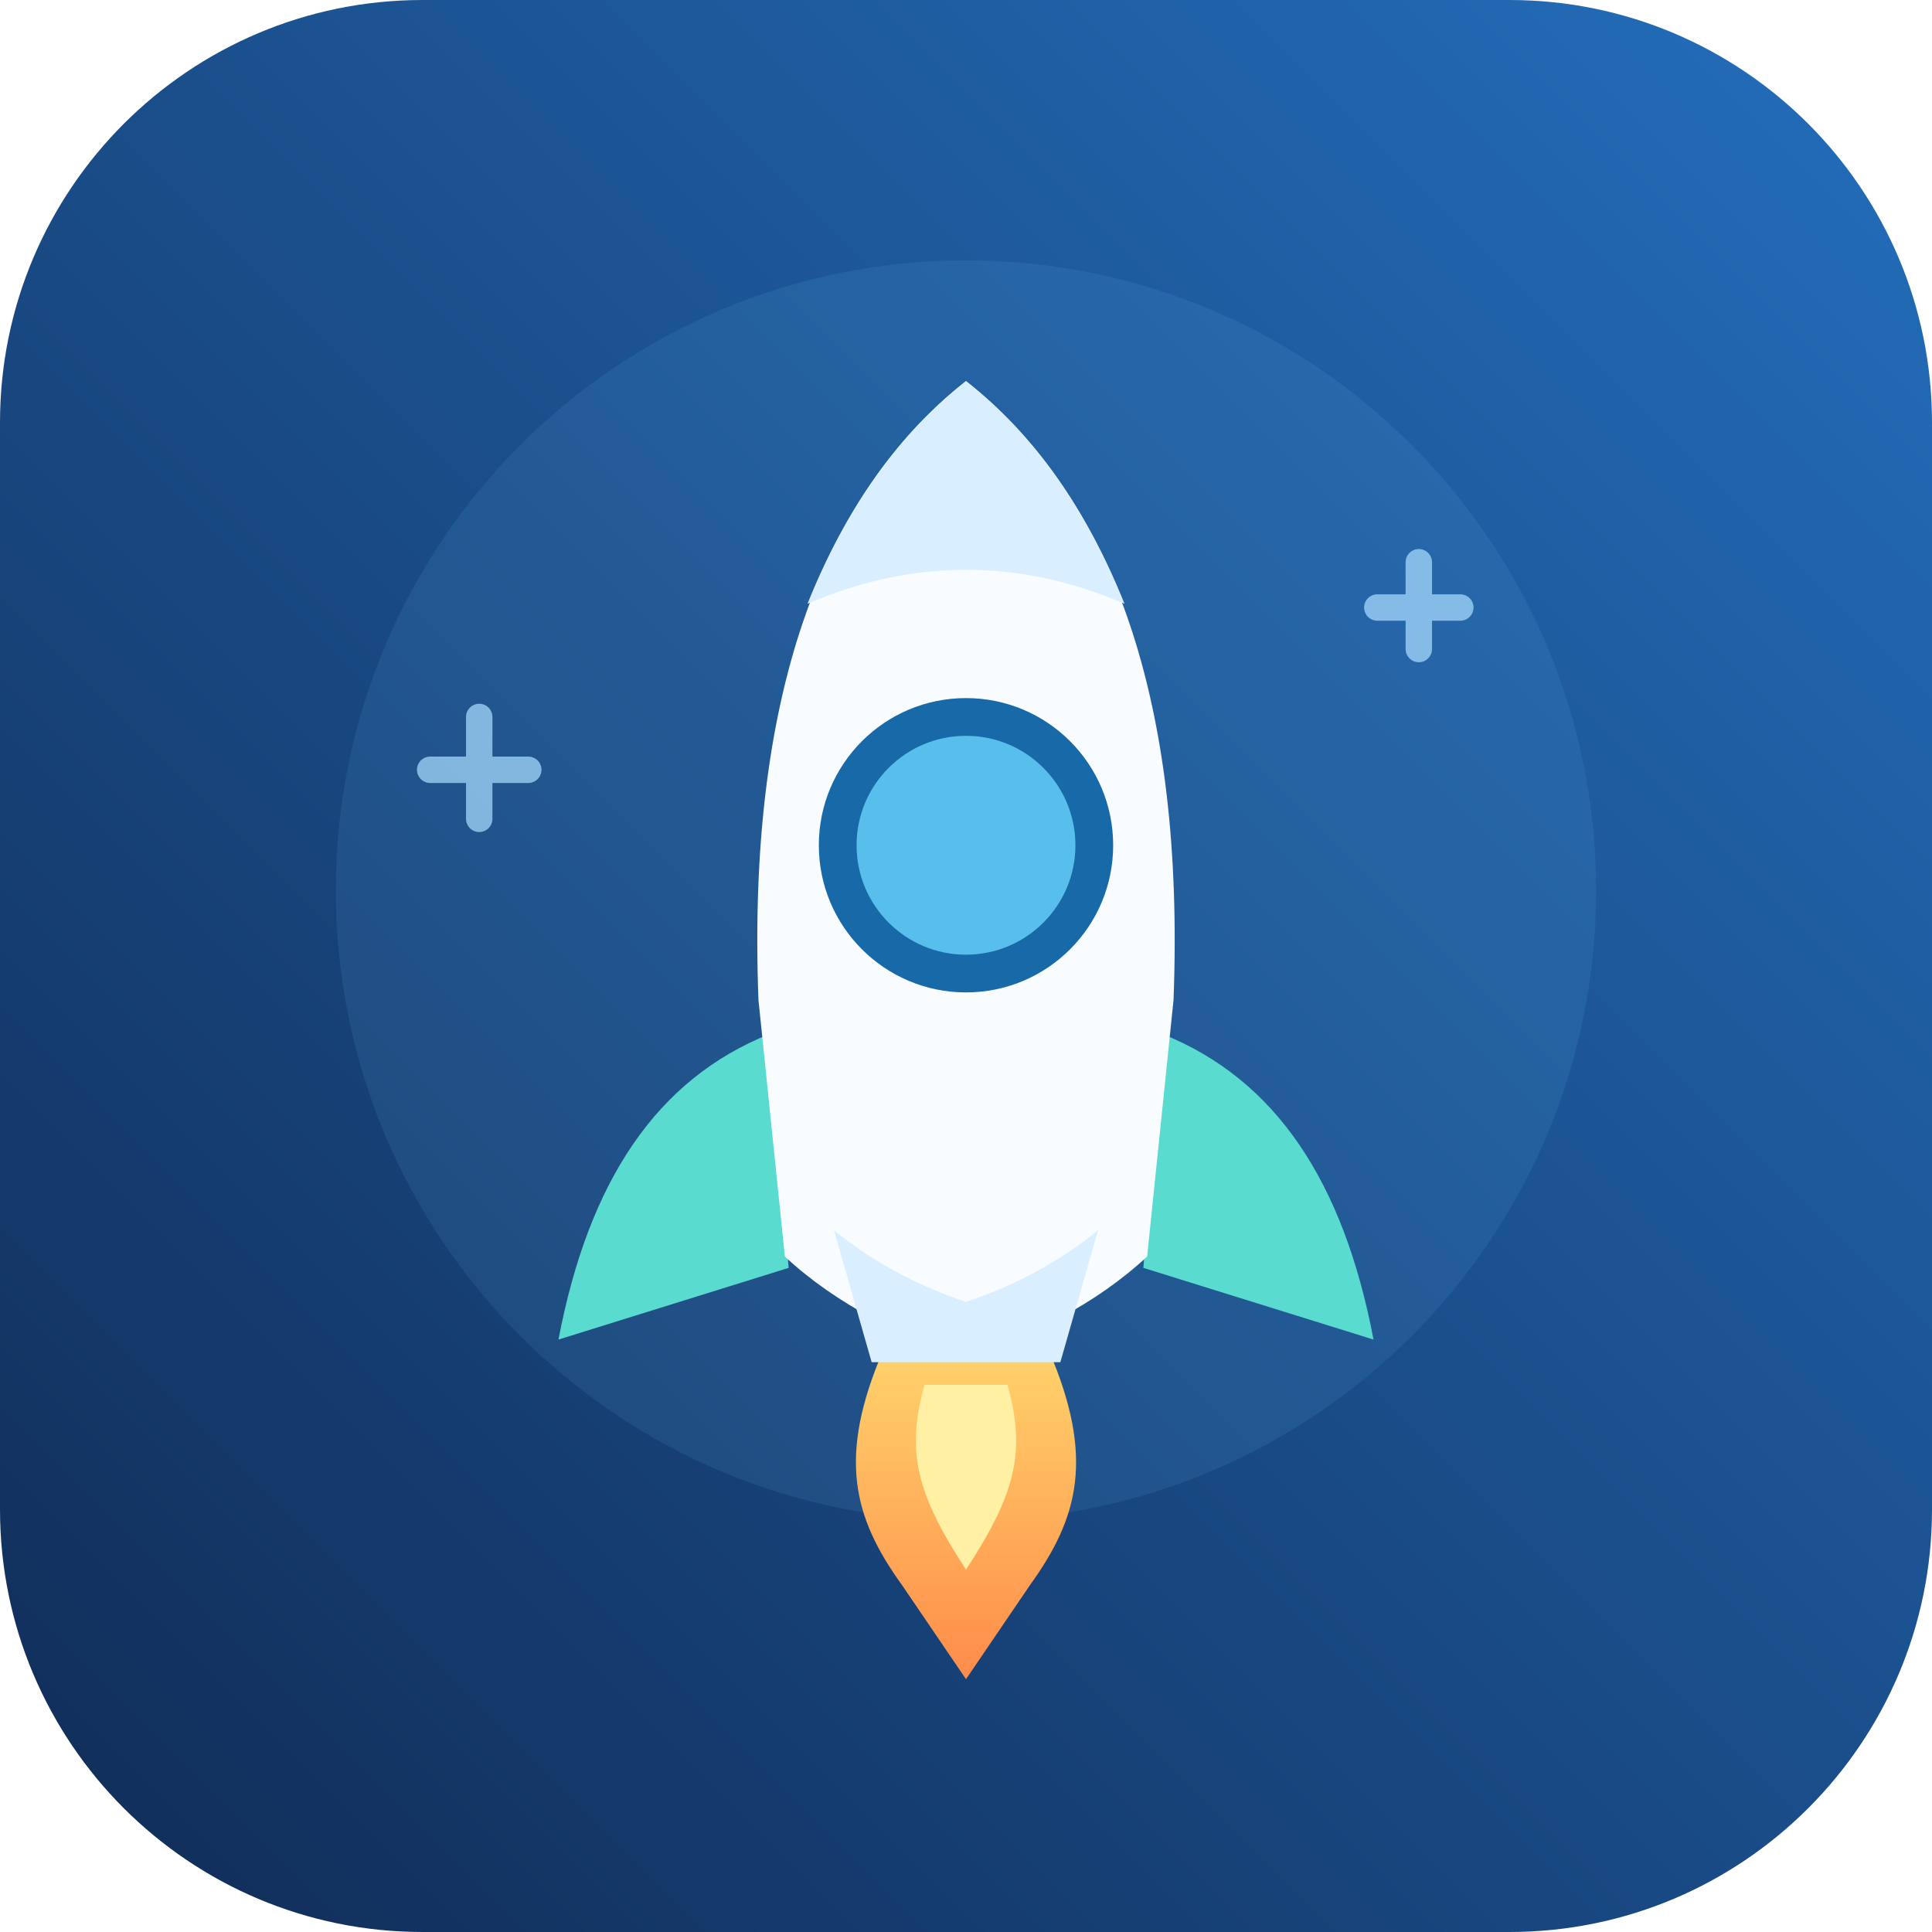
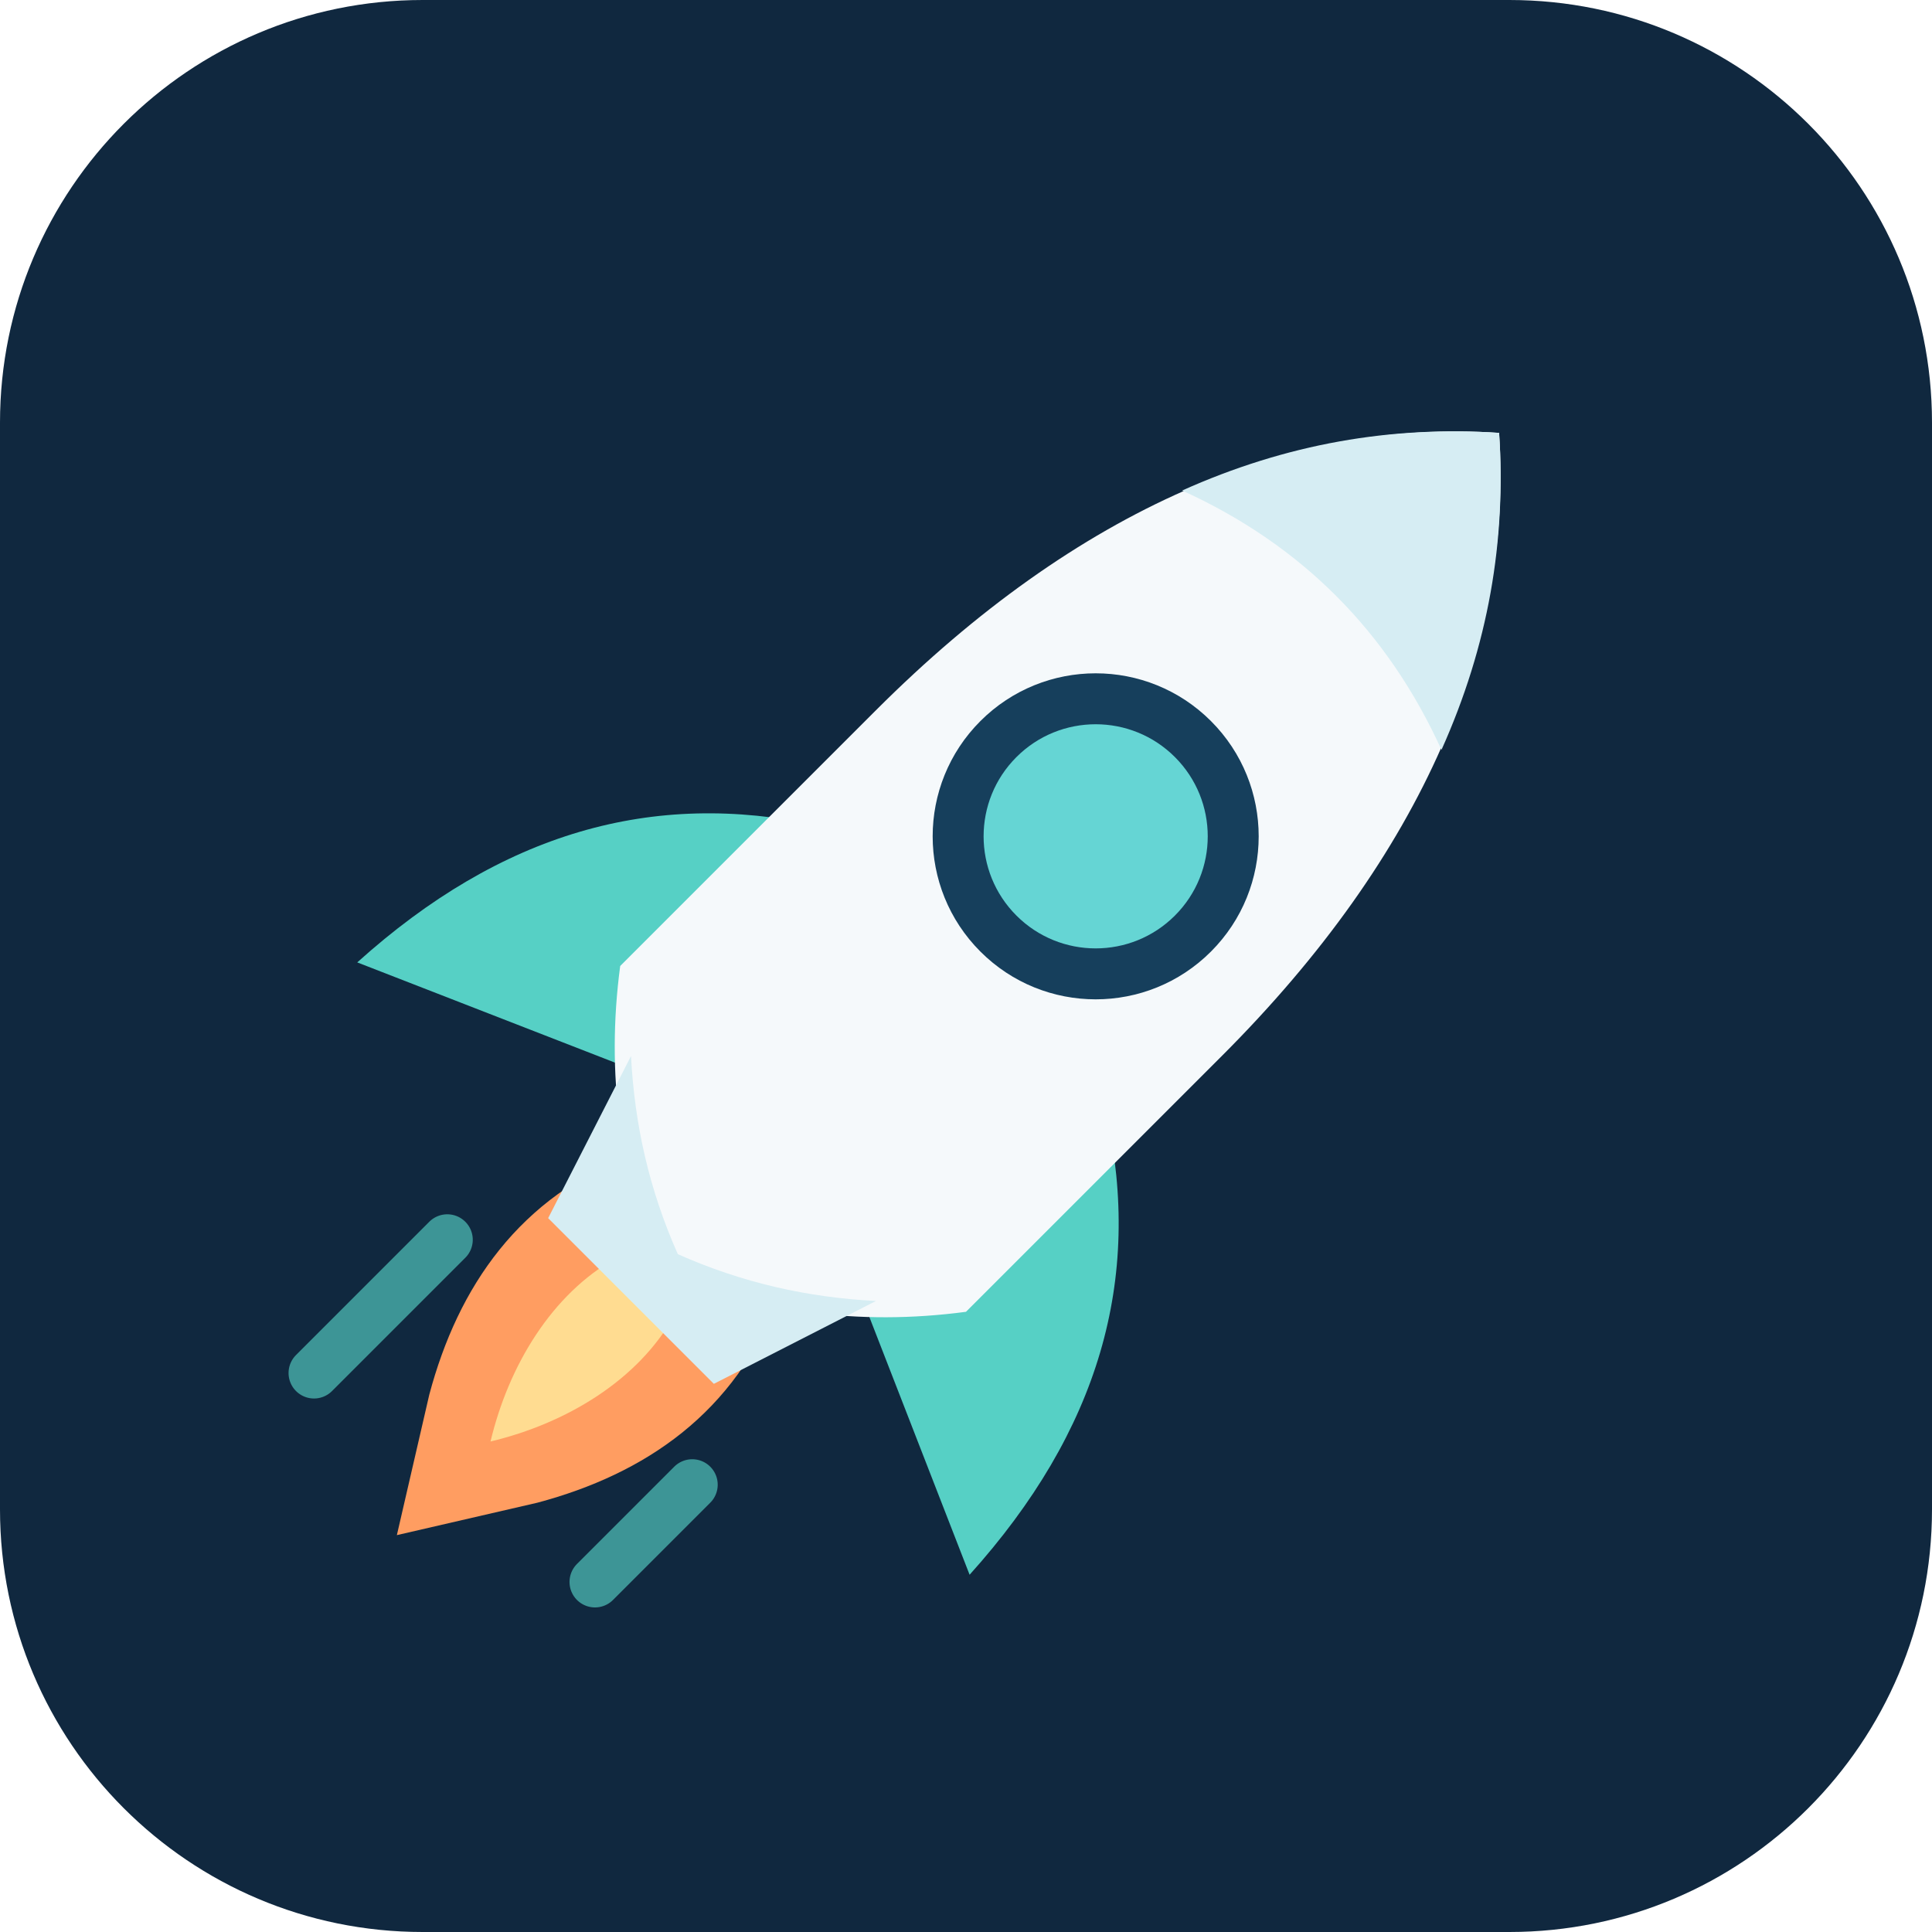
- <svg xmlns="http://www.w3.org/2000/svg" viewBox="0 0 512 512" width="512" height="512" role="img" aria-label="起飞的小火箭">
-   <defs>
-     <linearGradient id="sky" x1="0" y1="1" x2="1" y2="0">
-       <stop offset="0" stop-color="#102b55" />
-       <stop offset="1" stop-color="#246fbd" />
-     </linearGradient>
-     <linearGradient id="flame" x1="0" y1="1" x2="0" y2="0">
-       <stop offset="0" stop-color="#ff8b4a" />
-       <stop offset="1" stop-color="#ffd36b" />
-     </linearGradient>
-   </defs>
-   <rect width="512" height="512" rx="112" fill="url(#sky)" />
-   <circle cx="256" cy="236" r="167" fill="#70c9ff" opacity=".10" />
-   <path d="M127 190v27m-13-13h26M376 149v23m-11-11h22" fill="none" stroke="#a9dcff" stroke-linecap="round" stroke-width="7" opacity=".72" />
-   <path d="M204 274c-30 12-48 39-56 81l61-19zM308 274c30 12 48 39 56 81l-61-19z" fill="#5adbd0" />
-   <path d="M234 358c-12 28-8 44 5 62l17 25 17-25c13-18 17-34 5-62z" fill="url(#flame)" />
-   <path d="M245 367c-5 18-2 29 11 49 13-20 16-31 11-49z" fill="#fff0a4" />
-   <path d="M256 101c-39 31-58 85-55 164l7 68c14 13 31 21 48 27 17-6 34-14 48-27l7-68c3-79-16-133-55-164z" fill="#f8fcff" />
-   <path d="M256 101c-18 14-32 34-42 59 14-6 28-9 42-9s28 3 42 9c-10-25-24-45-42-59z" fill="#d9efff" />
-   <circle cx="256" cy="224" r="39" fill="#1769a8" />
-   <circle cx="256" cy="224" r="29" fill="#58bfed" />
-   <path d="M221 326c11 9 23 15 35 19 12-4 24-10 35-19l-10 35h-50z" fill="#d9efff" />
+ <svg xmlns="http://www.w3.org/2000/svg" viewBox="0 0 512 512" width="512" height="512" role="img" aria-label="斜向起飞的火箭">
+   <rect width="512" height="512" rx="112" fill="#10283f" />
+   <g transform="translate(256 256) scale(1.35) rotate(45) translate(-256 -256)">
+     <path d="M222 366v37m68-37v27" fill="none" stroke="#55cfc4" stroke-width="10" stroke-linecap="round" opacity=".65" />
+     <path d="M236 328c-10 22-6 43 5 62l15 24 15-24c11-19 15-40 5-62z" fill="#ff9d61" />
+     <path d="M248 345c-4 14 0 30 8 43 8-13 12-29 8-43z" fill="#ffdc91" />
+     <path d="M216 257c-28 18-43 45-45 83l50-22zM296 257c28 18 43 45 45 83l-50-22z" fill="#56d0c5" />
+     <path d="M256 108c-31 27-48 69-48 125v71c13 17 29 29 48 37 19-8 35-20 48-37v-71c0-56-17-98-48-125z" fill="#f5f9fb" />
+     <path d="M256 108c-16 14-28 31-36 52 24-9 48-9 72 0-8-21-20-38-36-52z" fill="#d6edf3" />
+     <circle cx="256" cy="220" r="32" fill="#163f5c" />
+     <circle cx="256" cy="220" r="22" fill="#65d5d4" />
+     <path d="M222 315c10 9 21 16 34 21 13-5 24-12 34-21l-11 34h-46z" fill="#d6edf3" />
+   </g>
</svg>
